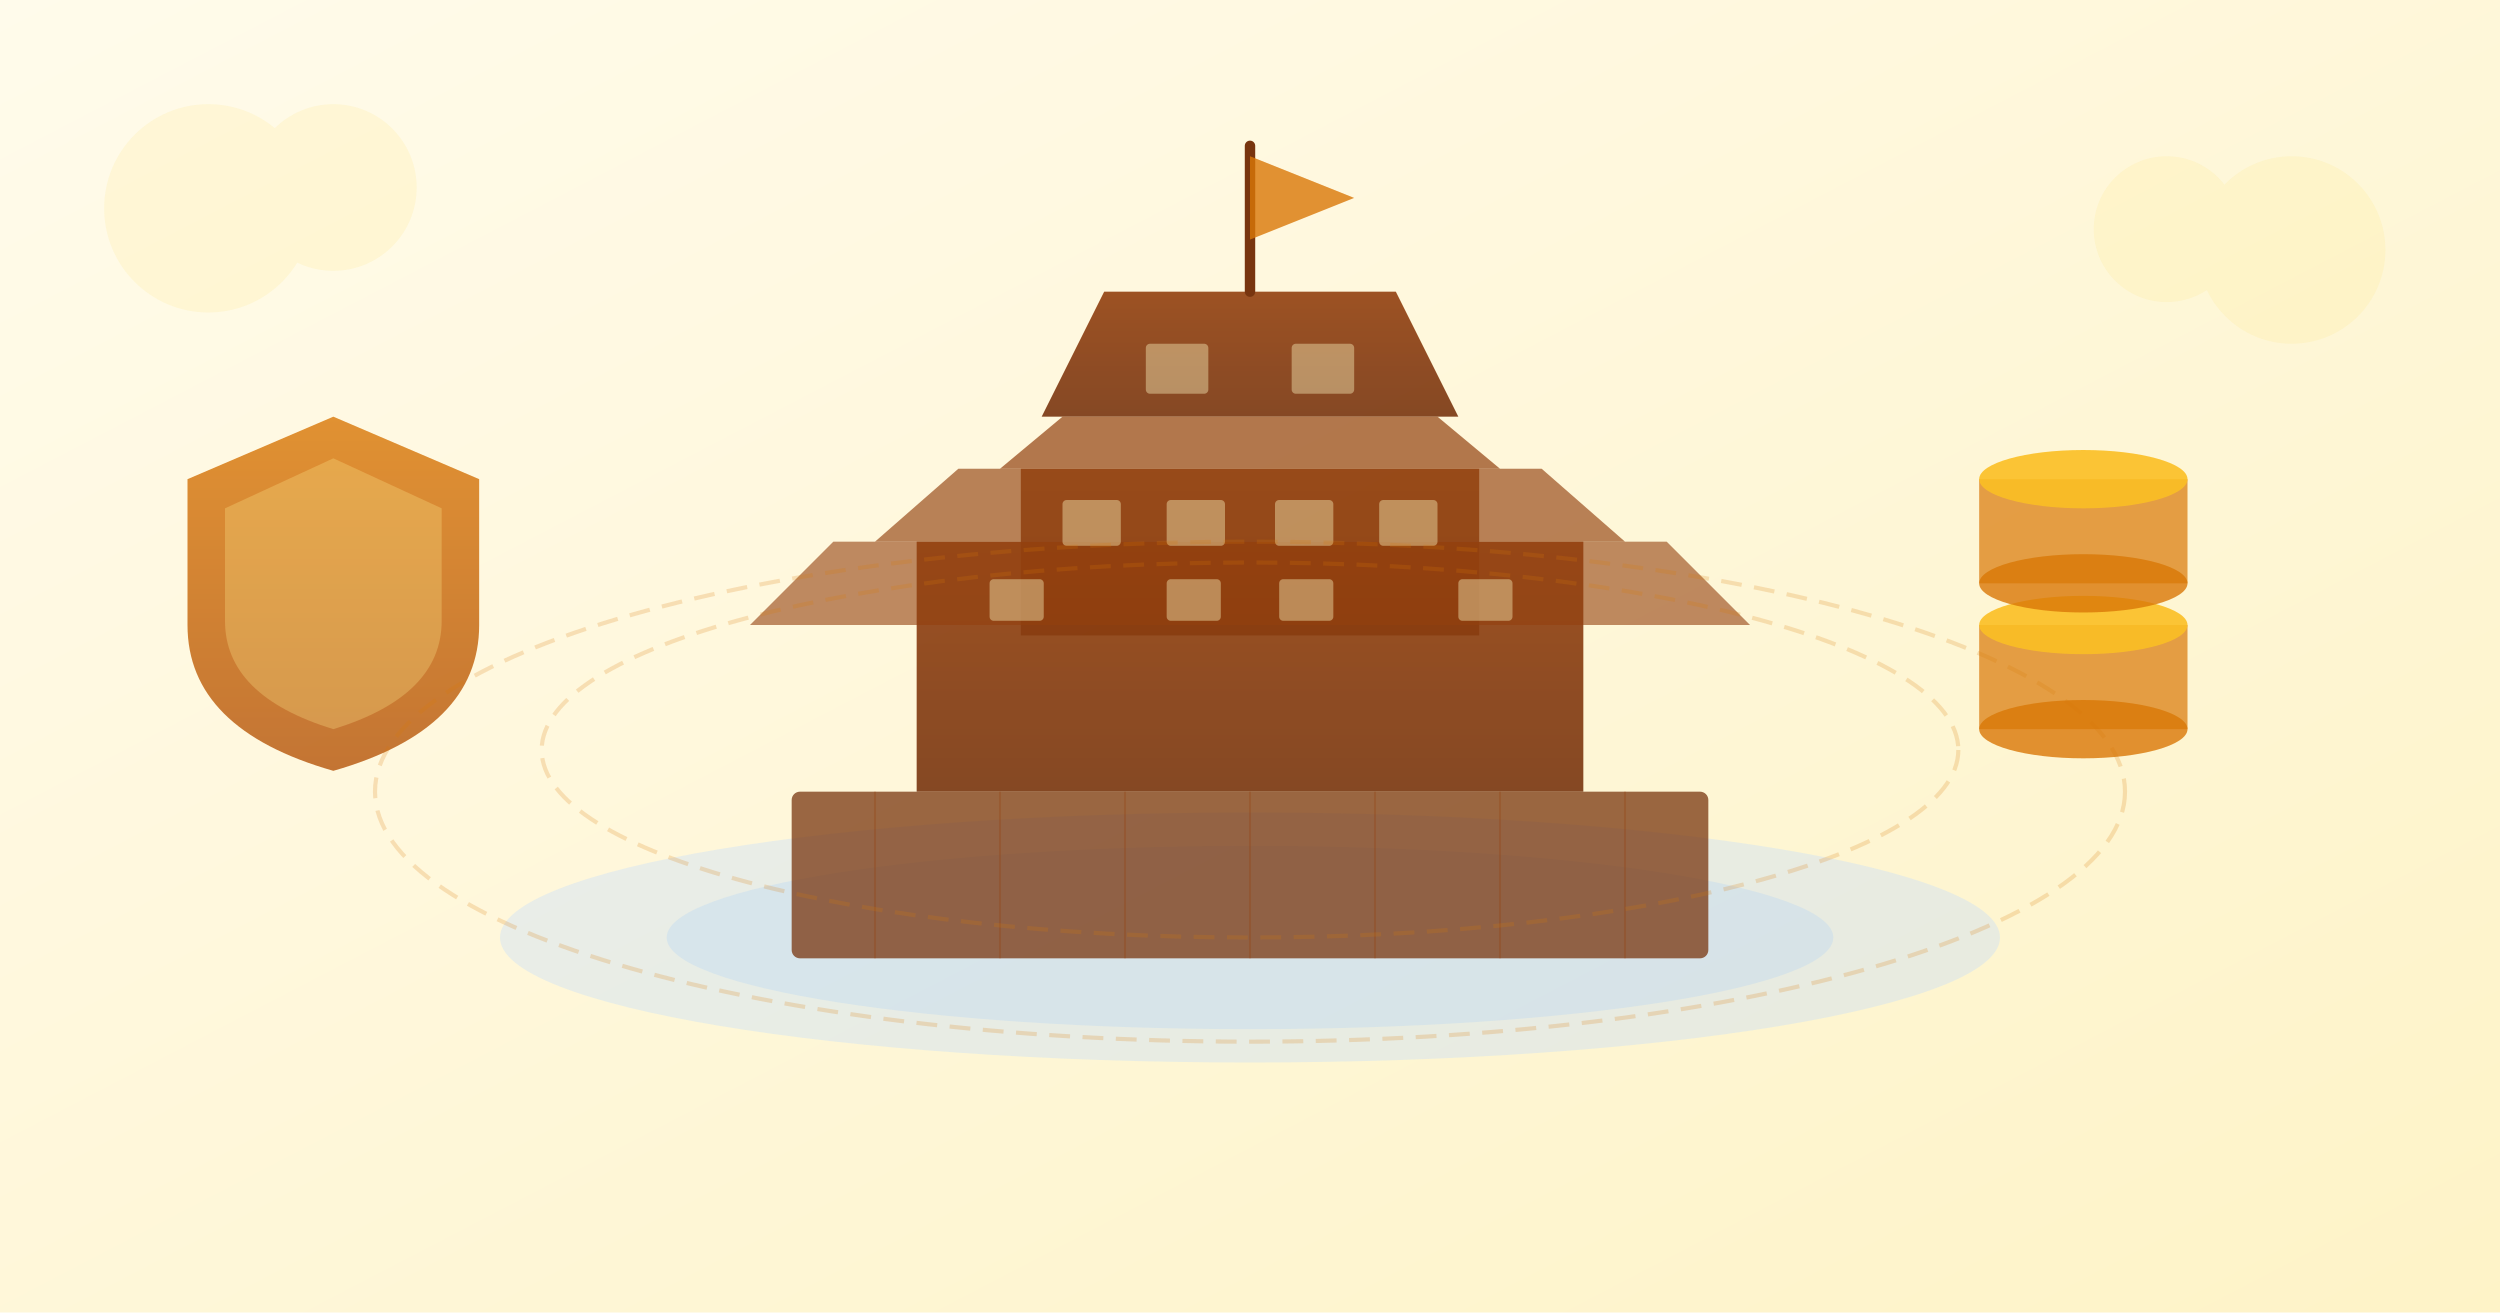
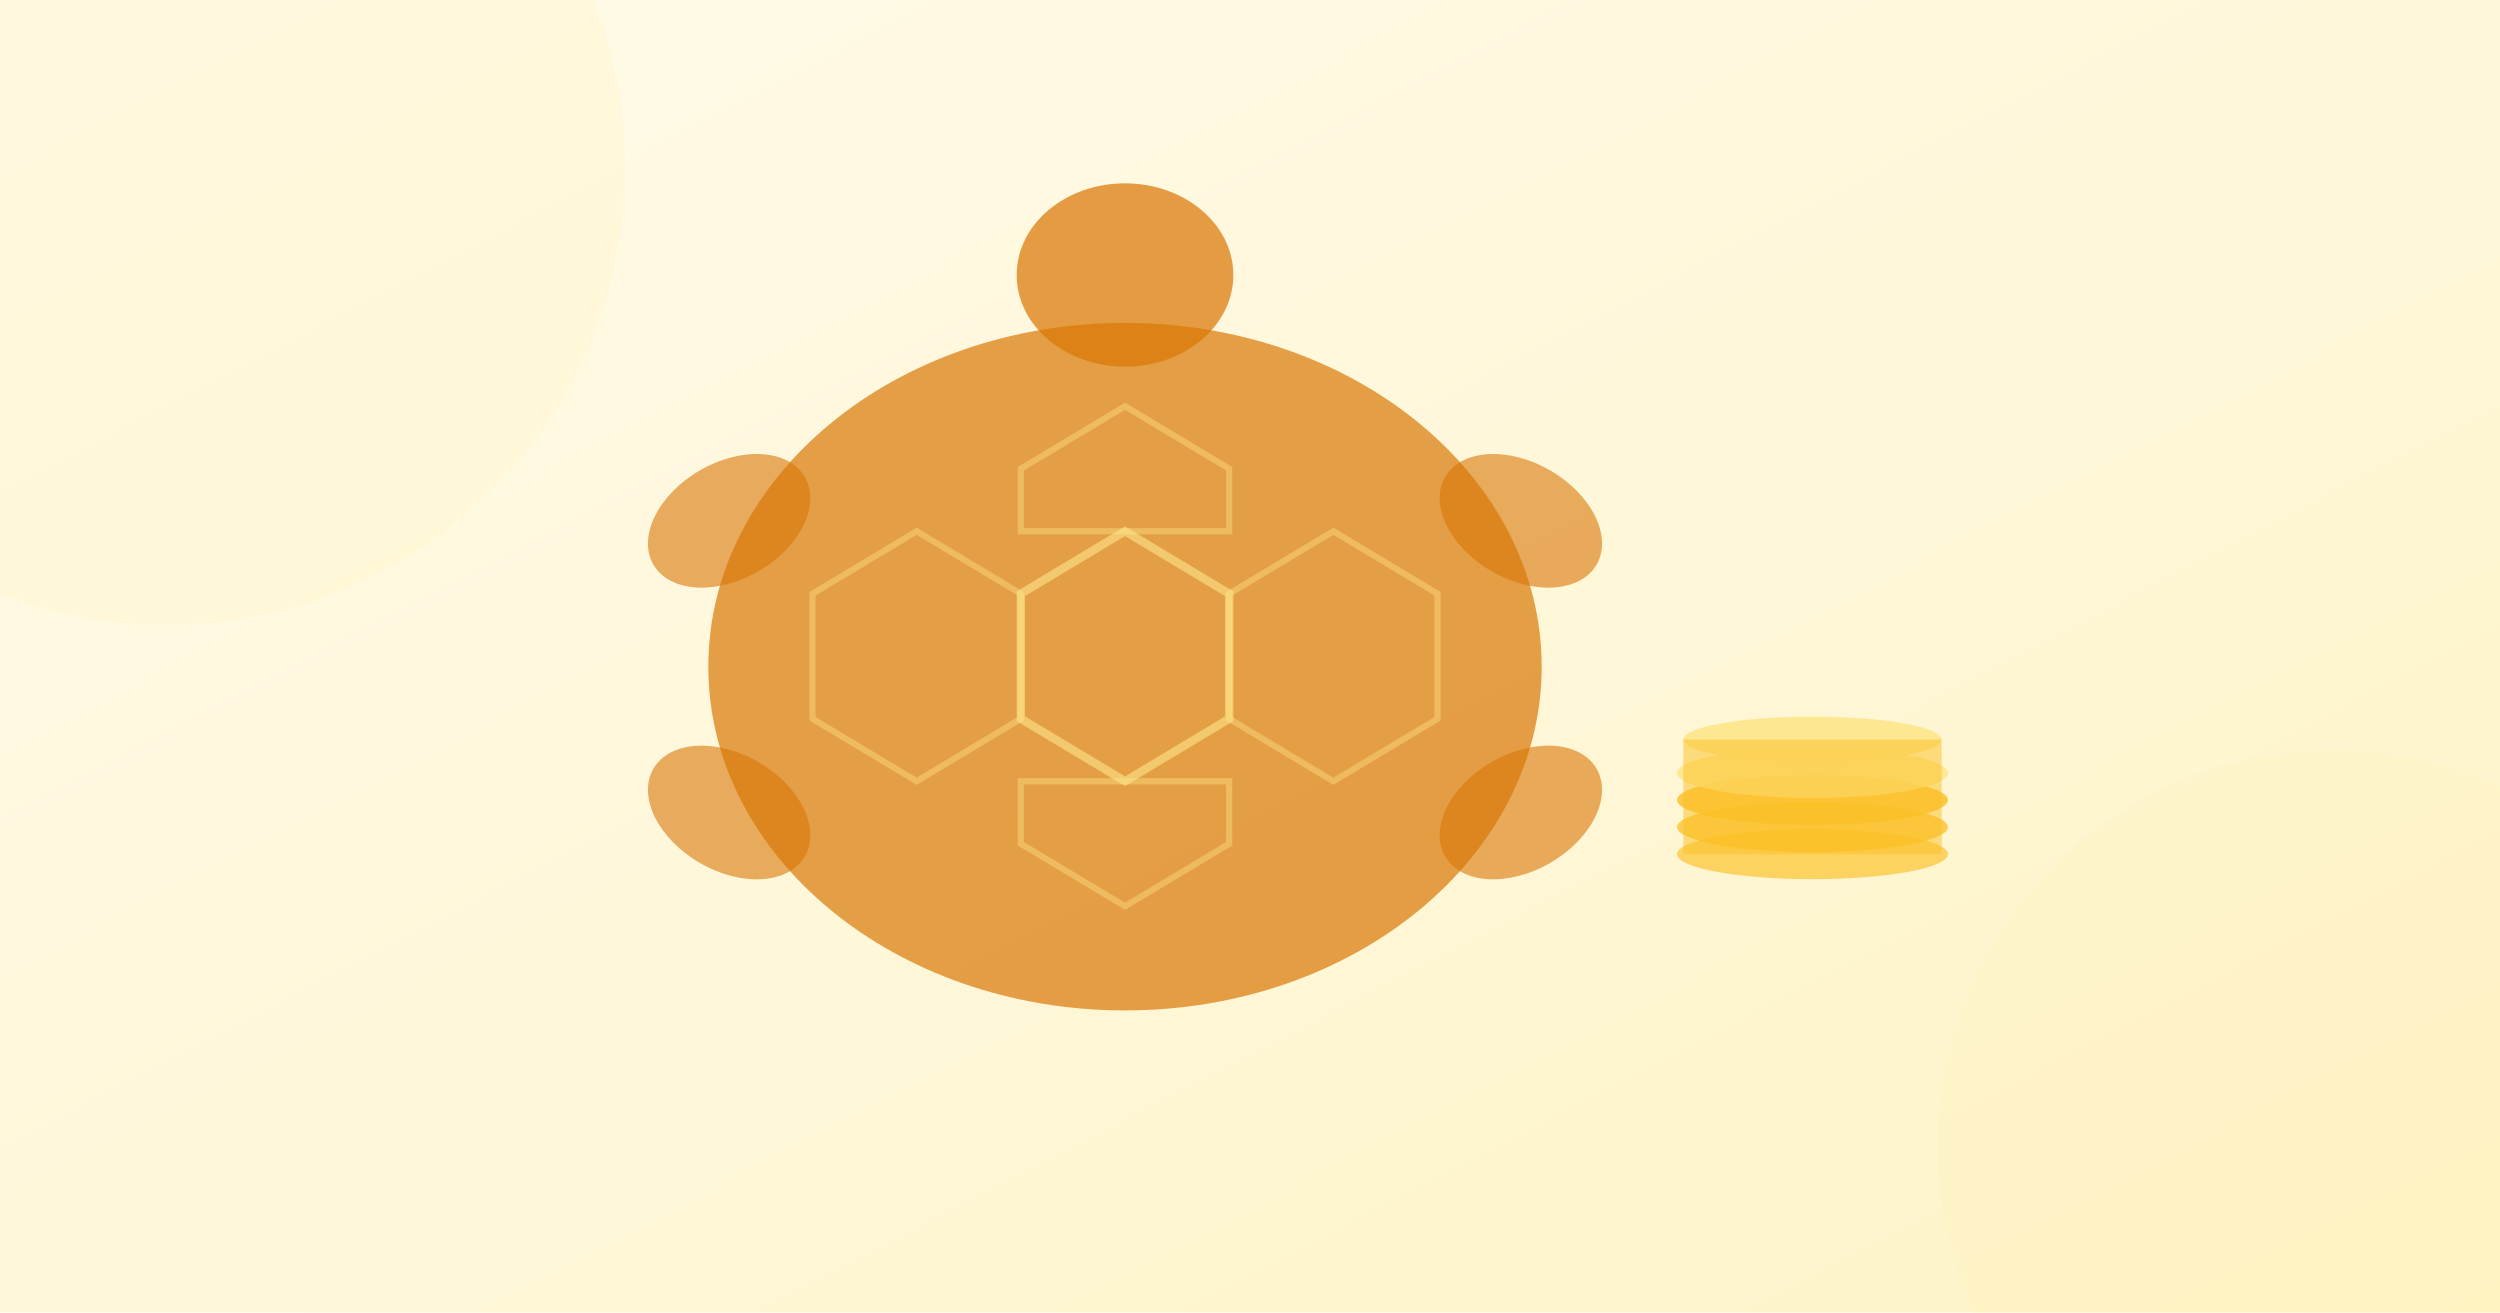
<svg xmlns="http://www.w3.org/2000/svg" width="1200" height="630" viewBox="0 0 1200 630">
  <defs>
-     <linearGradient id="bgGrad" x1="0" y1="0" x2="1" y2="1">
+     <linearGradient id="bg" x1="0" y1="0" x2="1" y2="1">
      <stop offset="0%" stop-color="#fffbeb" />
      <stop offset="100%" stop-color="#fef3c7" />
    </linearGradient>
-     <linearGradient id="castleGrad" x1="0" y1="0" x2="0" y2="1">
-       <stop offset="0%" stop-color="#92400e" />
-       <stop offset="100%" stop-color="#78350f" />
-     </linearGradient>
-     <linearGradient id="shieldGrad" x1="0" y1="0" x2="0" y2="1">
-       <stop offset="0%" stop-color="#d97706" />
-       <stop offset="100%" stop-color="#b45309" />
-     </linearGradient>
  </defs>
-   <rect width="1200" height="630" fill="url(#bgGrad)" />
-   <ellipse cx="600" cy="450" rx="360" ry="60" fill="#bfdbfe" opacity="0.35" />
-   <ellipse cx="600" cy="450" rx="280" ry="44" fill="#93c5fd" opacity="0.2" />
-   <rect x="380" y="380" width="440" height="80" rx="4" fill="#78350f" opacity="0.75" />
-   <g stroke="#92400e" stroke-width="1" opacity="0.3">
-     <line x1="420" y1="380" x2="420" y2="460" />
-     <line x1="480" y1="380" x2="480" y2="460" />
-     <line x1="540" y1="380" x2="540" y2="460" />
-     <line x1="600" y1="380" x2="600" y2="460" />
-     <line x1="660" y1="380" x2="660" y2="460" />
-     <line x1="720" y1="380" x2="720" y2="460" />
-     <line x1="780" y1="380" x2="780" y2="460" />
-   </g>
-   <polygon points="530,140 670,140 700,200 500,200" fill="url(#castleGrad)" opacity="0.9" />
-   <polygon points="510,200 690,200 720,225 480,225" fill="#92400e" opacity="0.7" />
-   <rect x="490" y="225" width="220" height="80" fill="url(#castleGrad)" opacity="0.85" />
-   <polygon points="460,225 740,225 780,260 420,260" fill="#92400e" opacity="0.65" />
-   <rect x="440" y="260" width="320" height="120" fill="url(#castleGrad)" opacity="0.9" />
-   <polygon points="400,260 800,260 840,300 360,300" fill="#92400e" opacity="0.6" />
-   <g fill="#fef9c3" opacity="0.4">
-     <rect x="550" y="165" width="30" height="24" rx="2" />
-     <rect x="620" y="165" width="30" height="24" rx="2" />
-     <rect x="510" y="240" width="28" height="22" rx="2" />
-     <rect x="560" y="240" width="28" height="22" rx="2" />
-     <rect x="612" y="240" width="28" height="22" rx="2" />
-     <rect x="662" y="240" width="28" height="22" rx="2" />
-     <rect x="475" y="278" width="26" height="20" rx="2" />
-     <rect x="560" y="278" width="26" height="20" rx="2" />
-     <rect x="614" y="278" width="26" height="20" rx="2" />
-     <rect x="700" y="278" width="26" height="20" rx="2" />
-   </g>
-   <line x1="600" y1="70" x2="600" y2="140" stroke="#78350f" stroke-width="5" stroke-linecap="round" />
-   <polygon points="600,75 650,95 600,115" fill="#d97706" opacity="0.8" />
-   <g transform="translate(160, 280)">
-     <path d="M 0 -80 L 70 -50 L 70 20 Q 70 70 0 90 Q -70 70 -70 20 L -70 -50 Z" fill="url(#shieldGrad)" opacity="0.8" />
-     <path d="M 0 -60 L 52 -36 L 52 18 Q 52 54 0 70 Q -52 54 -52 18 L -52 -36 Z" fill="#fde68a" opacity="0.3" />
-   </g>
-   <g fill="none" stroke="#d97706" stroke-width="2" stroke-dasharray="10,6" opacity="0.2">
-     <ellipse cx="600" cy="380" rx="420" ry="120" />
-     <ellipse cx="600" cy="360" rx="340" ry="90" />
-   </g>
-   <g transform="translate(1000, 350)">
-     <ellipse cx="0" cy="0" rx="50" ry="14" fill="#d97706" opacity="0.8" />
-     <rect x="-50" y="-50" width="100" height="50" fill="#d97706" opacity="0.7" />
-     <ellipse cx="0" cy="-50" rx="50" ry="14" fill="#fbbf24" opacity="0.9" />
-     <ellipse cx="0" cy="-70" rx="50" ry="14" fill="#d97706" opacity="0.8" />
-     <rect x="-50" y="-120" width="100" height="50" fill="#d97706" opacity="0.7" />
-     <ellipse cx="0" cy="-120" rx="50" ry="14" fill="#fbbf24" opacity="0.9" />
-   </g>
-   <g fill="#fde68a" opacity="0.2">
-     <circle cx="100" cy="100" r="50" />
-     <circle cx="160" cy="90" r="40" />
-     <circle cx="1100" cy="120" r="45" />
-     <circle cx="1040" cy="110" r="35" />
-   </g>
+   <rect width="1200" height="630" fill="url(#bg)" />
+   <circle cx="80" cy="80" r="220" fill="#fde68a" opacity="0.12" />
+   <circle cx="1120" cy="550" r="190" fill="#fde68a" opacity="0.10" />
+   <ellipse cx="540" cy="320" rx="200" ry="165" fill="#d97706" opacity="0.70" />
+   <polygon points="540,255 590,285 590,345 540,375 490,345 490,285" fill="none" stroke="#fde68a" stroke-width="4" opacity="0.6" />
+   <polygon points="540,195 590,225 590,255 540,255 490,255 490,225" fill="none" stroke="#fde68a" stroke-width="3" opacity="0.4" />
+   <polygon points="540,375 590,375 590,405 540,435 490,405 490,375" fill="none" stroke="#fde68a" stroke-width="3" opacity="0.4" />
+   <polygon points="390,285 440,255 490,285 490,345 440,375 390,345" fill="none" stroke="#fde68a" stroke-width="3" opacity="0.4" />
+   <polygon points="590,285 640,255 690,285 690,345 640,375 590,345" fill="none" stroke="#fde68a" stroke-width="3" opacity="0.4" />
+   <ellipse cx="540" cy="132" rx="52" ry="44" fill="#d97706" opacity="0.72" />
+   <ellipse cx="350" cy="250" rx="42" ry="28" fill="#d97706" opacity="0.60" transform="rotate(-30 350 250)" />
+   <ellipse cx="730" cy="250" rx="42" ry="28" fill="#d97706" opacity="0.60" transform="rotate(30 730 250)" />
+   <ellipse cx="350" cy="390" rx="42" ry="28" fill="#d97706" opacity="0.60" transform="rotate(30 350 390)" />
+   <ellipse cx="730" cy="390" rx="42" ry="28" fill="#d97706" opacity="0.60" transform="rotate(-30 730 390)" />
+   <ellipse cx="870" cy="410" rx="65" ry="12" fill="#fbbf24" opacity="0.65" />
+   <ellipse cx="870" cy="397" rx="65" ry="12" fill="#fbbf24" opacity="0.75" />
+   <ellipse cx="870" cy="384" rx="65" ry="12" fill="#fbbf24" opacity="0.82" />
+   <ellipse cx="870" cy="371" rx="65" ry="12" fill="#fde68a" opacity="0.88" />
+   <ellipse cx="870" cy="355" rx="62" ry="11" fill="#fde68a" opacity="0.90" />
+   <rect x="808" y="355" width="124" height="55" fill="#fbbf24" opacity="0.50" />
</svg>
